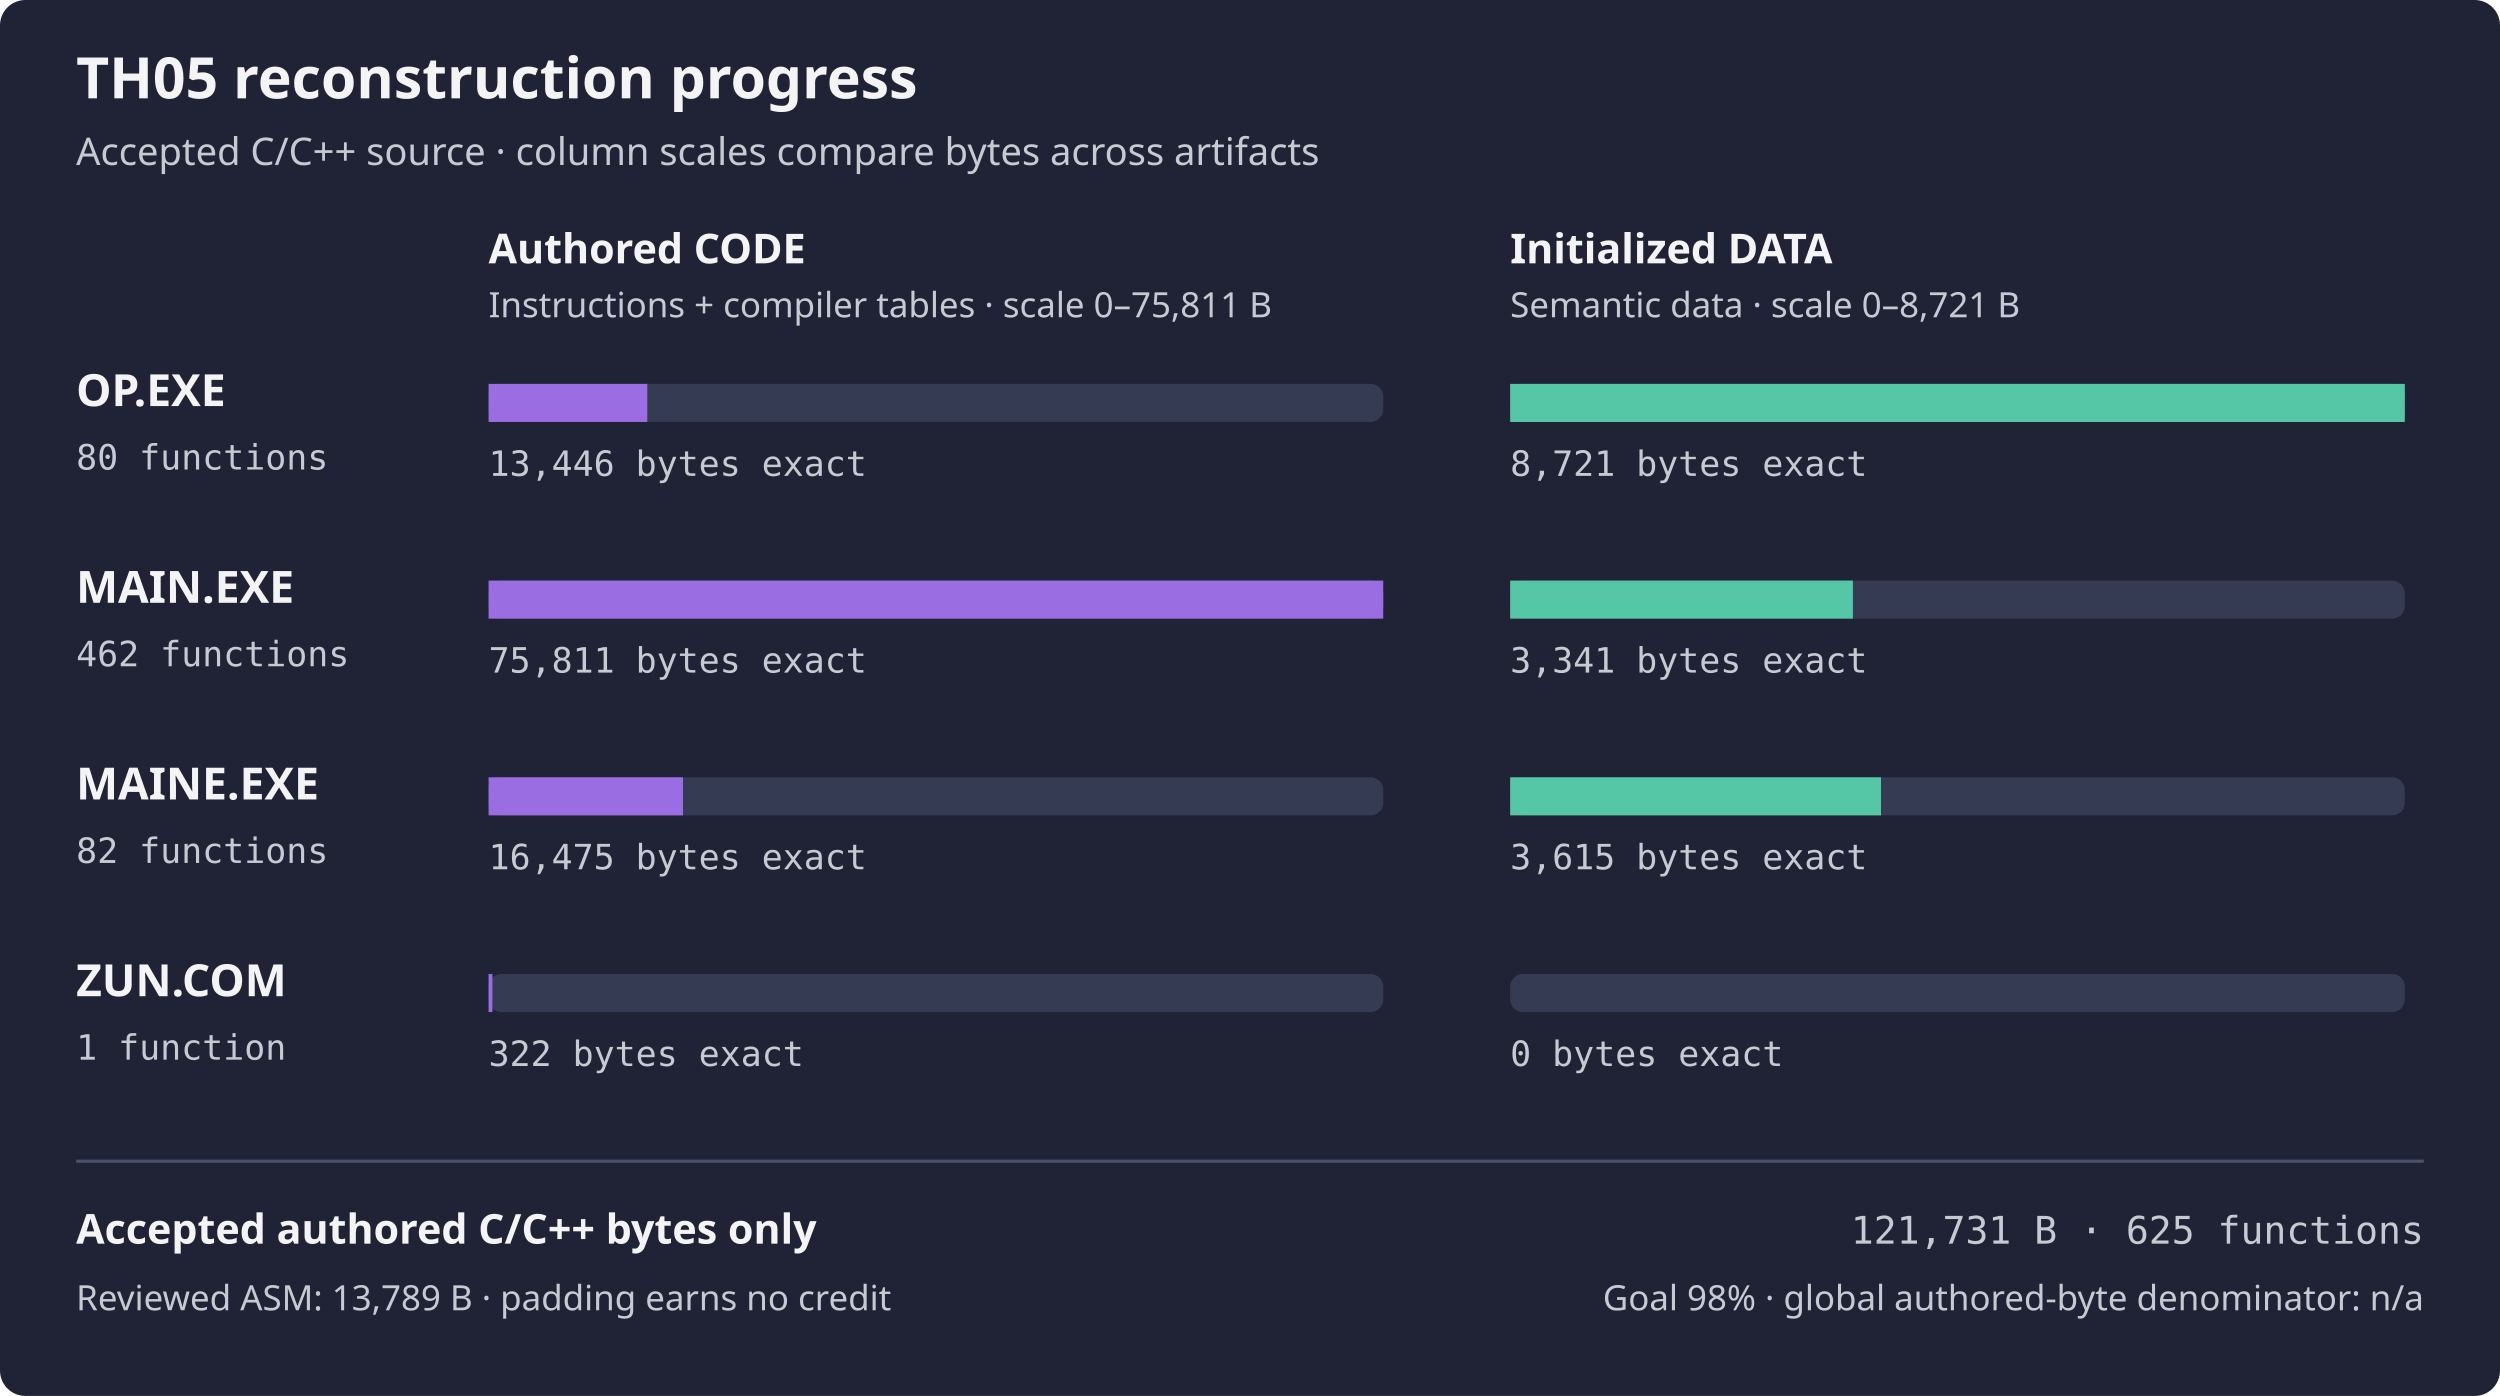
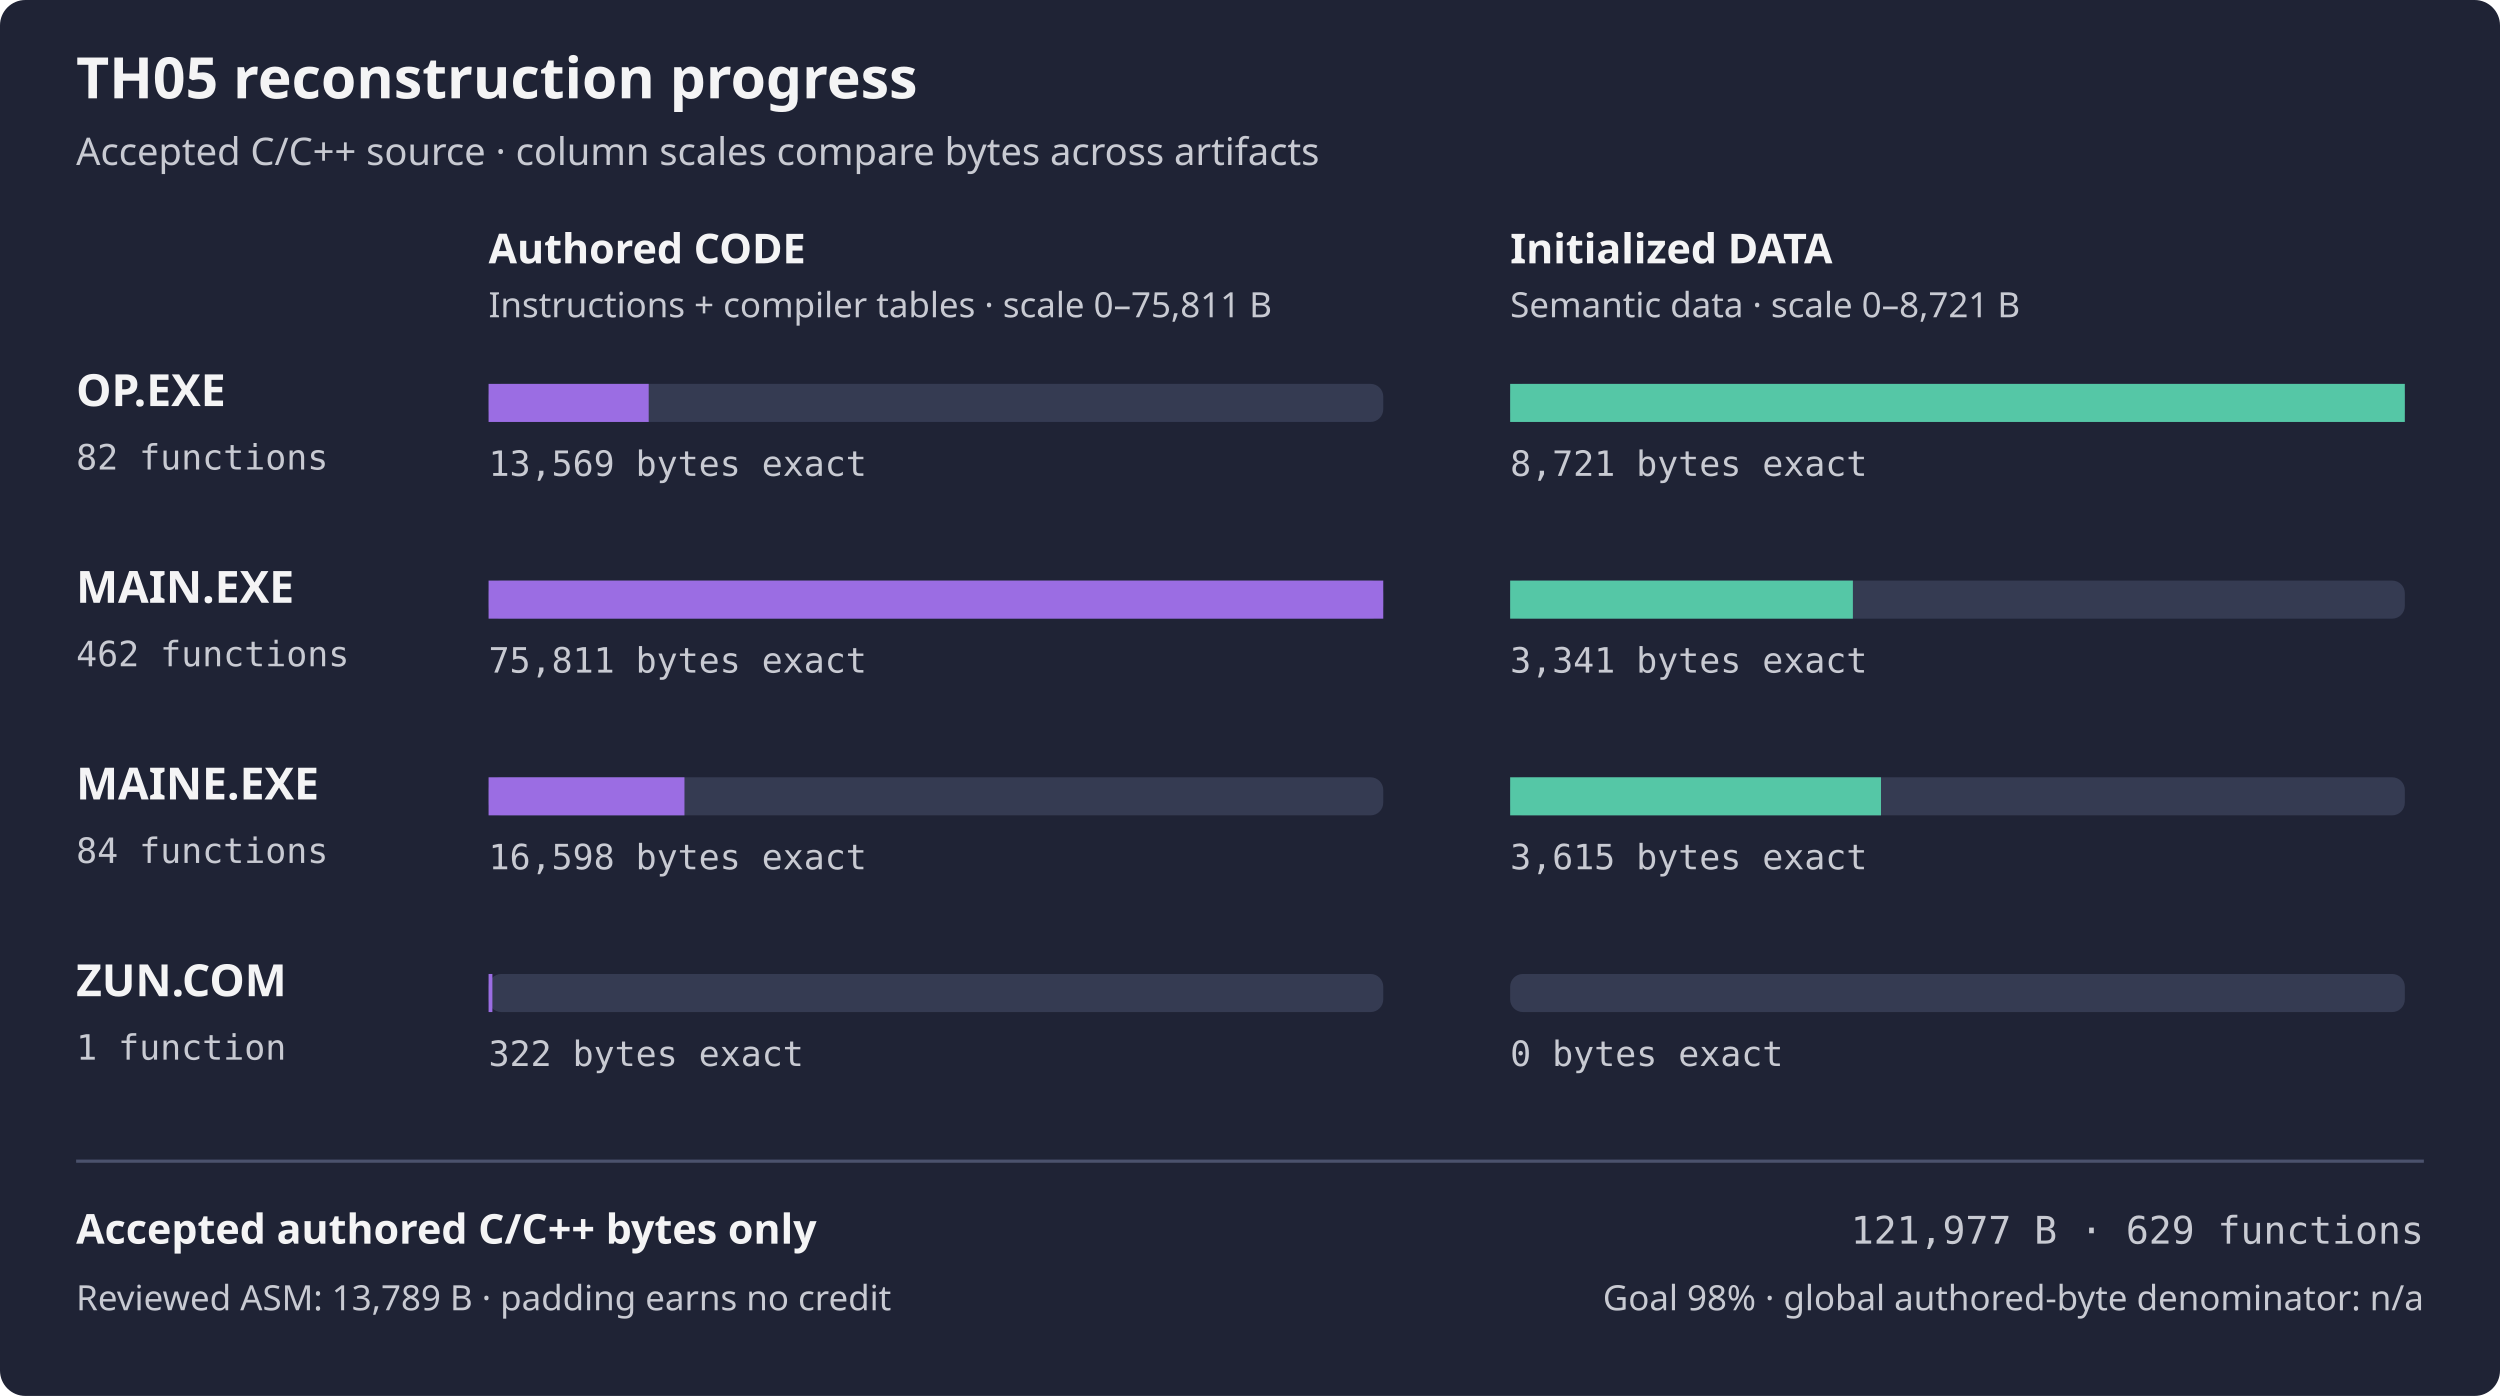
<svg xmlns="http://www.w3.org/2000/svg" width="788" height="440" viewBox="0 0 788 440" role="img" aria-labelledby="title desc">
  <rect width="788" height="440" rx="8" fill="#1f2335" />
  <text x="24" y="31" fill="#f4f4f5" font-family="sans-serif" font-size="18" font-weight="600">TH05 reconstruction progress</text>
  <text x="24" y="52" fill="#c8cad2" font-family="sans-serif" font-size="12">Accepted C/C++ source · column scales compare bytes across artifacts</text>
  <text x="154" y="83" fill="#f4f4f5" font-family="sans-serif" font-size="13" font-weight="600">Authored CODE</text>
  <text x="476" y="83" fill="#f4f4f5" font-family="sans-serif" font-size="13" font-weight="600">Initialized DATA</text>
  <text x="154" y="100" fill="#c8cad2" font-family="sans-serif" font-size="11">Instructions + compiler tables · scale 0–75,811 B</text>
  <text x="476" y="100" fill="#c8cad2" font-family="sans-serif" font-size="11">Semantic data · scale 0–8,721 B</text>
  <text x="24" y="128" fill="#f4f4f5" font-family="sans-serif" font-size="14" font-weight="600">OP.EXE</text>
-   <text x="24" y="148" fill="#c8cad2" font-family="monospace" font-size="11">80 functions</text>
+   <text x="24" y="148" fill="#c8cad2" font-family="monospace" font-size="11">82 functions</text>
  <rect x="154" y="121" width="282" height="12" rx="4" fill="#353b52" />
-   <rect x="154" y="121" width="50.02" height="12" fill="#9b6de3" />
+   <rect x="154" y="121" width="50.47" height="12" fill="#9b6de3" />
  <rect x="476" y="121" width="282" height="12" rx="4" fill="#353b52" />
  <rect x="476" y="121" width="282.00" height="12" fill="#55c7a6" />
-   <text x="154" y="150" fill="#c8cad2" font-family="monospace" font-size="11">13,446 bytes exact</text>
+   <text x="154" y="150" fill="#c8cad2" font-family="monospace" font-size="11">13,569 bytes exact</text>
  <text x="476" y="150" fill="#c8cad2" font-family="monospace" font-size="11">8,721 bytes exact</text>
  <text x="24" y="190" fill="#f4f4f5" font-family="sans-serif" font-size="14" font-weight="600">MAIN.EXE</text>
  <text x="24" y="210" fill="#c8cad2" font-family="monospace" font-size="11">462 functions</text>
  <rect x="154" y="183" width="282" height="12" rx="4" fill="#353b52" />
  <rect x="154" y="183" width="282.00" height="12" fill="#9b6de3" />
  <rect x="476" y="183" width="282" height="12" rx="4" fill="#353b52" />
  <rect x="476" y="183" width="108.03" height="12" fill="#55c7a6" />
  <text x="154" y="212" fill="#c8cad2" font-family="monospace" font-size="11">75,811 bytes exact</text>
  <text x="476" y="212" fill="#c8cad2" font-family="monospace" font-size="11">3,341 bytes exact</text>
  <text x="24" y="252" fill="#f4f4f5" font-family="sans-serif" font-size="14" font-weight="600">MAINE.EXE</text>
-   <text x="24" y="272" fill="#c8cad2" font-family="monospace" font-size="11">82 functions</text>
+   <text x="24" y="272" fill="#c8cad2" font-family="monospace" font-size="11">84 functions</text>
  <rect x="154" y="245" width="282" height="12" rx="4" fill="#353b52" />
-   <rect x="154" y="245" width="61.28" height="12" fill="#9b6de3" />
+   <rect x="154" y="245" width="61.74" height="12" fill="#9b6de3" />
  <rect x="476" y="245" width="282" height="12" rx="4" fill="#353b52" />
  <rect x="476" y="245" width="116.89" height="12" fill="#55c7a6" />
-   <text x="154" y="274" fill="#c8cad2" font-family="monospace" font-size="11">16,475 bytes exact</text>
+   <text x="154" y="274" fill="#c8cad2" font-family="monospace" font-size="11">16,598 bytes exact</text>
  <text x="476" y="274" fill="#c8cad2" font-family="monospace" font-size="11">3,615 bytes exact</text>
  <text x="24" y="314" fill="#f4f4f5" font-family="sans-serif" font-size="14" font-weight="600">ZUN.COM</text>
  <text x="24" y="334" fill="#c8cad2" font-family="monospace" font-size="11">1 function</text>
  <rect x="154" y="307" width="282" height="12" rx="4" fill="#353b52" />
  <rect x="154" y="307" width="1.20" height="12" fill="#9b6de3" />
  <rect x="476" y="307" width="282" height="12" rx="4" fill="#353b52" />
  <rect x="476" y="307" width="0.00" height="12" fill="#55c7a6" />
  <text x="154" y="336" fill="#c8cad2" font-family="monospace" font-size="11">322 bytes exact</text>
  <text x="476" y="336" fill="#c8cad2" font-family="monospace" font-size="11">0 bytes exact</text>
  <path d="M24 366 H764" stroke="#4b526d" />
  <text x="24" y="392" fill="#f4f4f5" font-family="sans-serif" font-size="13" font-weight="600">Accepted authored C/C++ bytes only</text>
-   <text x="764" y="392" fill="#c8cad2" font-family="monospace" text-anchor="end" font-size="12">121,731 B · 625 functions</text>
+   <text x="764" y="392" fill="#c8cad2" font-family="monospace" text-anchor="end" font-size="12">121,977 B · 629 functions</text>
  <text x="24" y="413" fill="#c8cad2" font-family="sans-serif" font-size="11">Reviewed ASM: 13,789 B · padding earns no credit</text>
  <text x="764" y="413" fill="#c8cad2" font-family="sans-serif" text-anchor="end" font-size="11">Goal 98% · global authored-byte denominator: n/a</text>
</svg>
